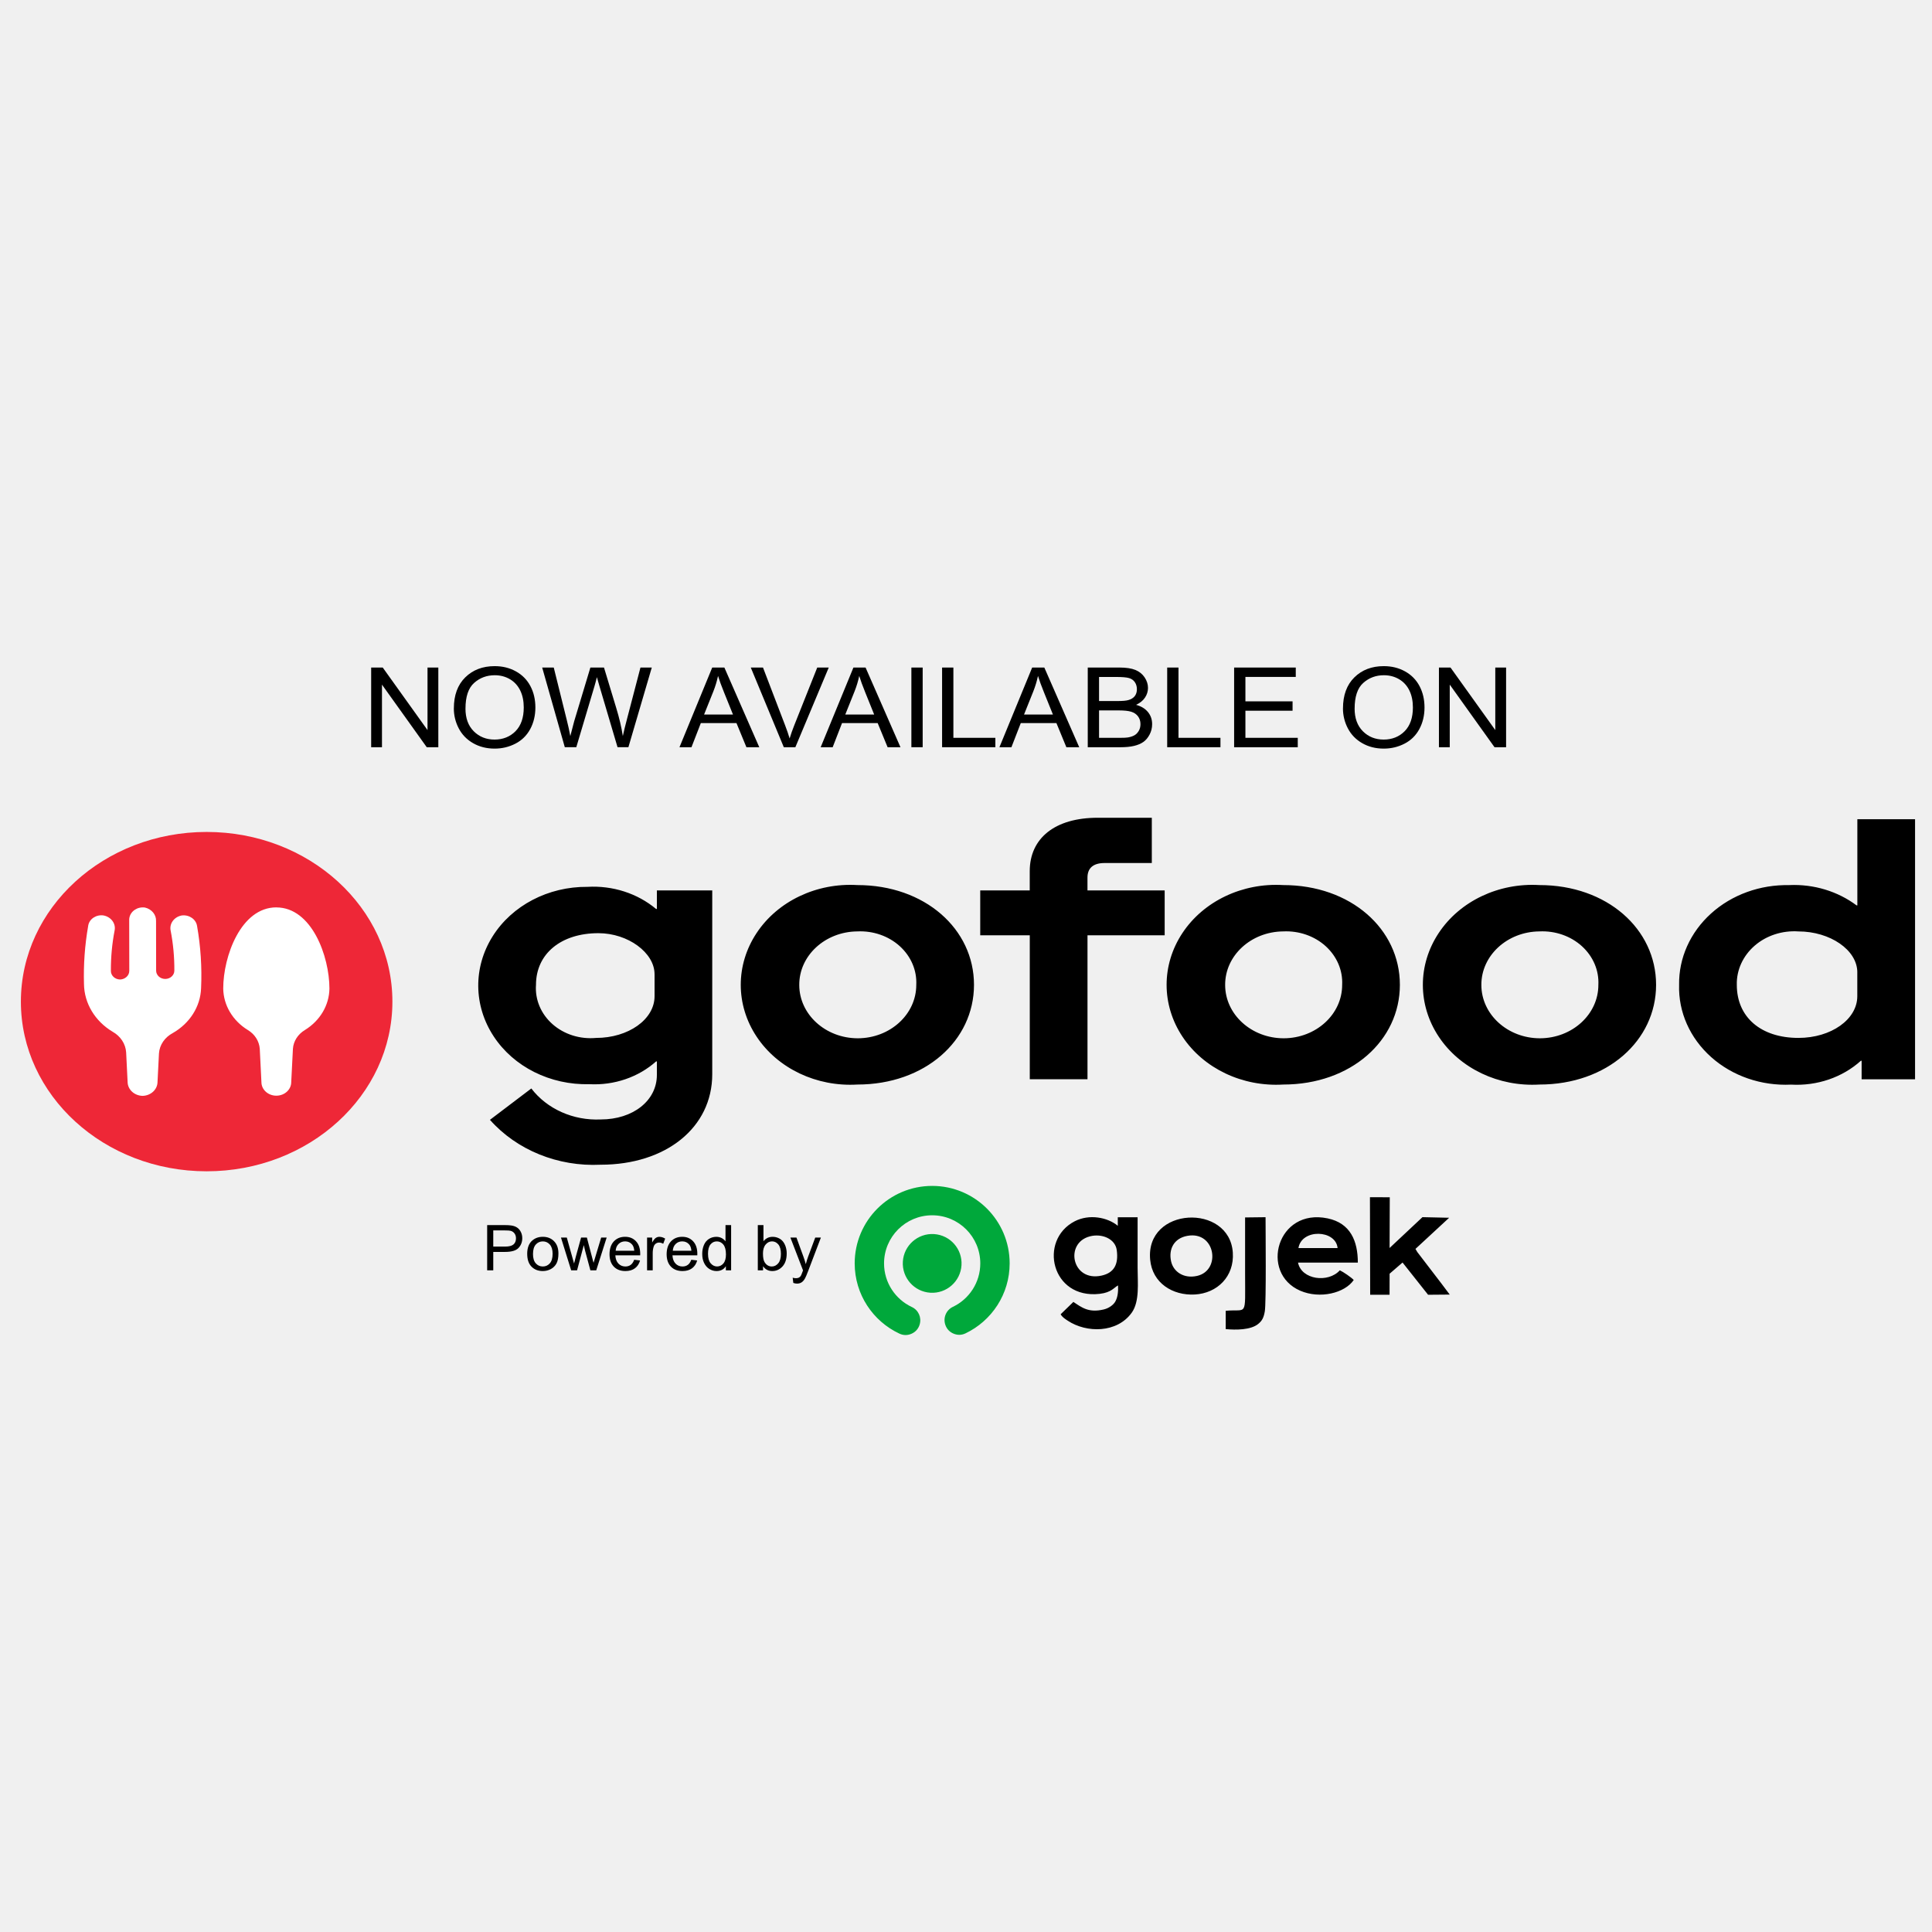
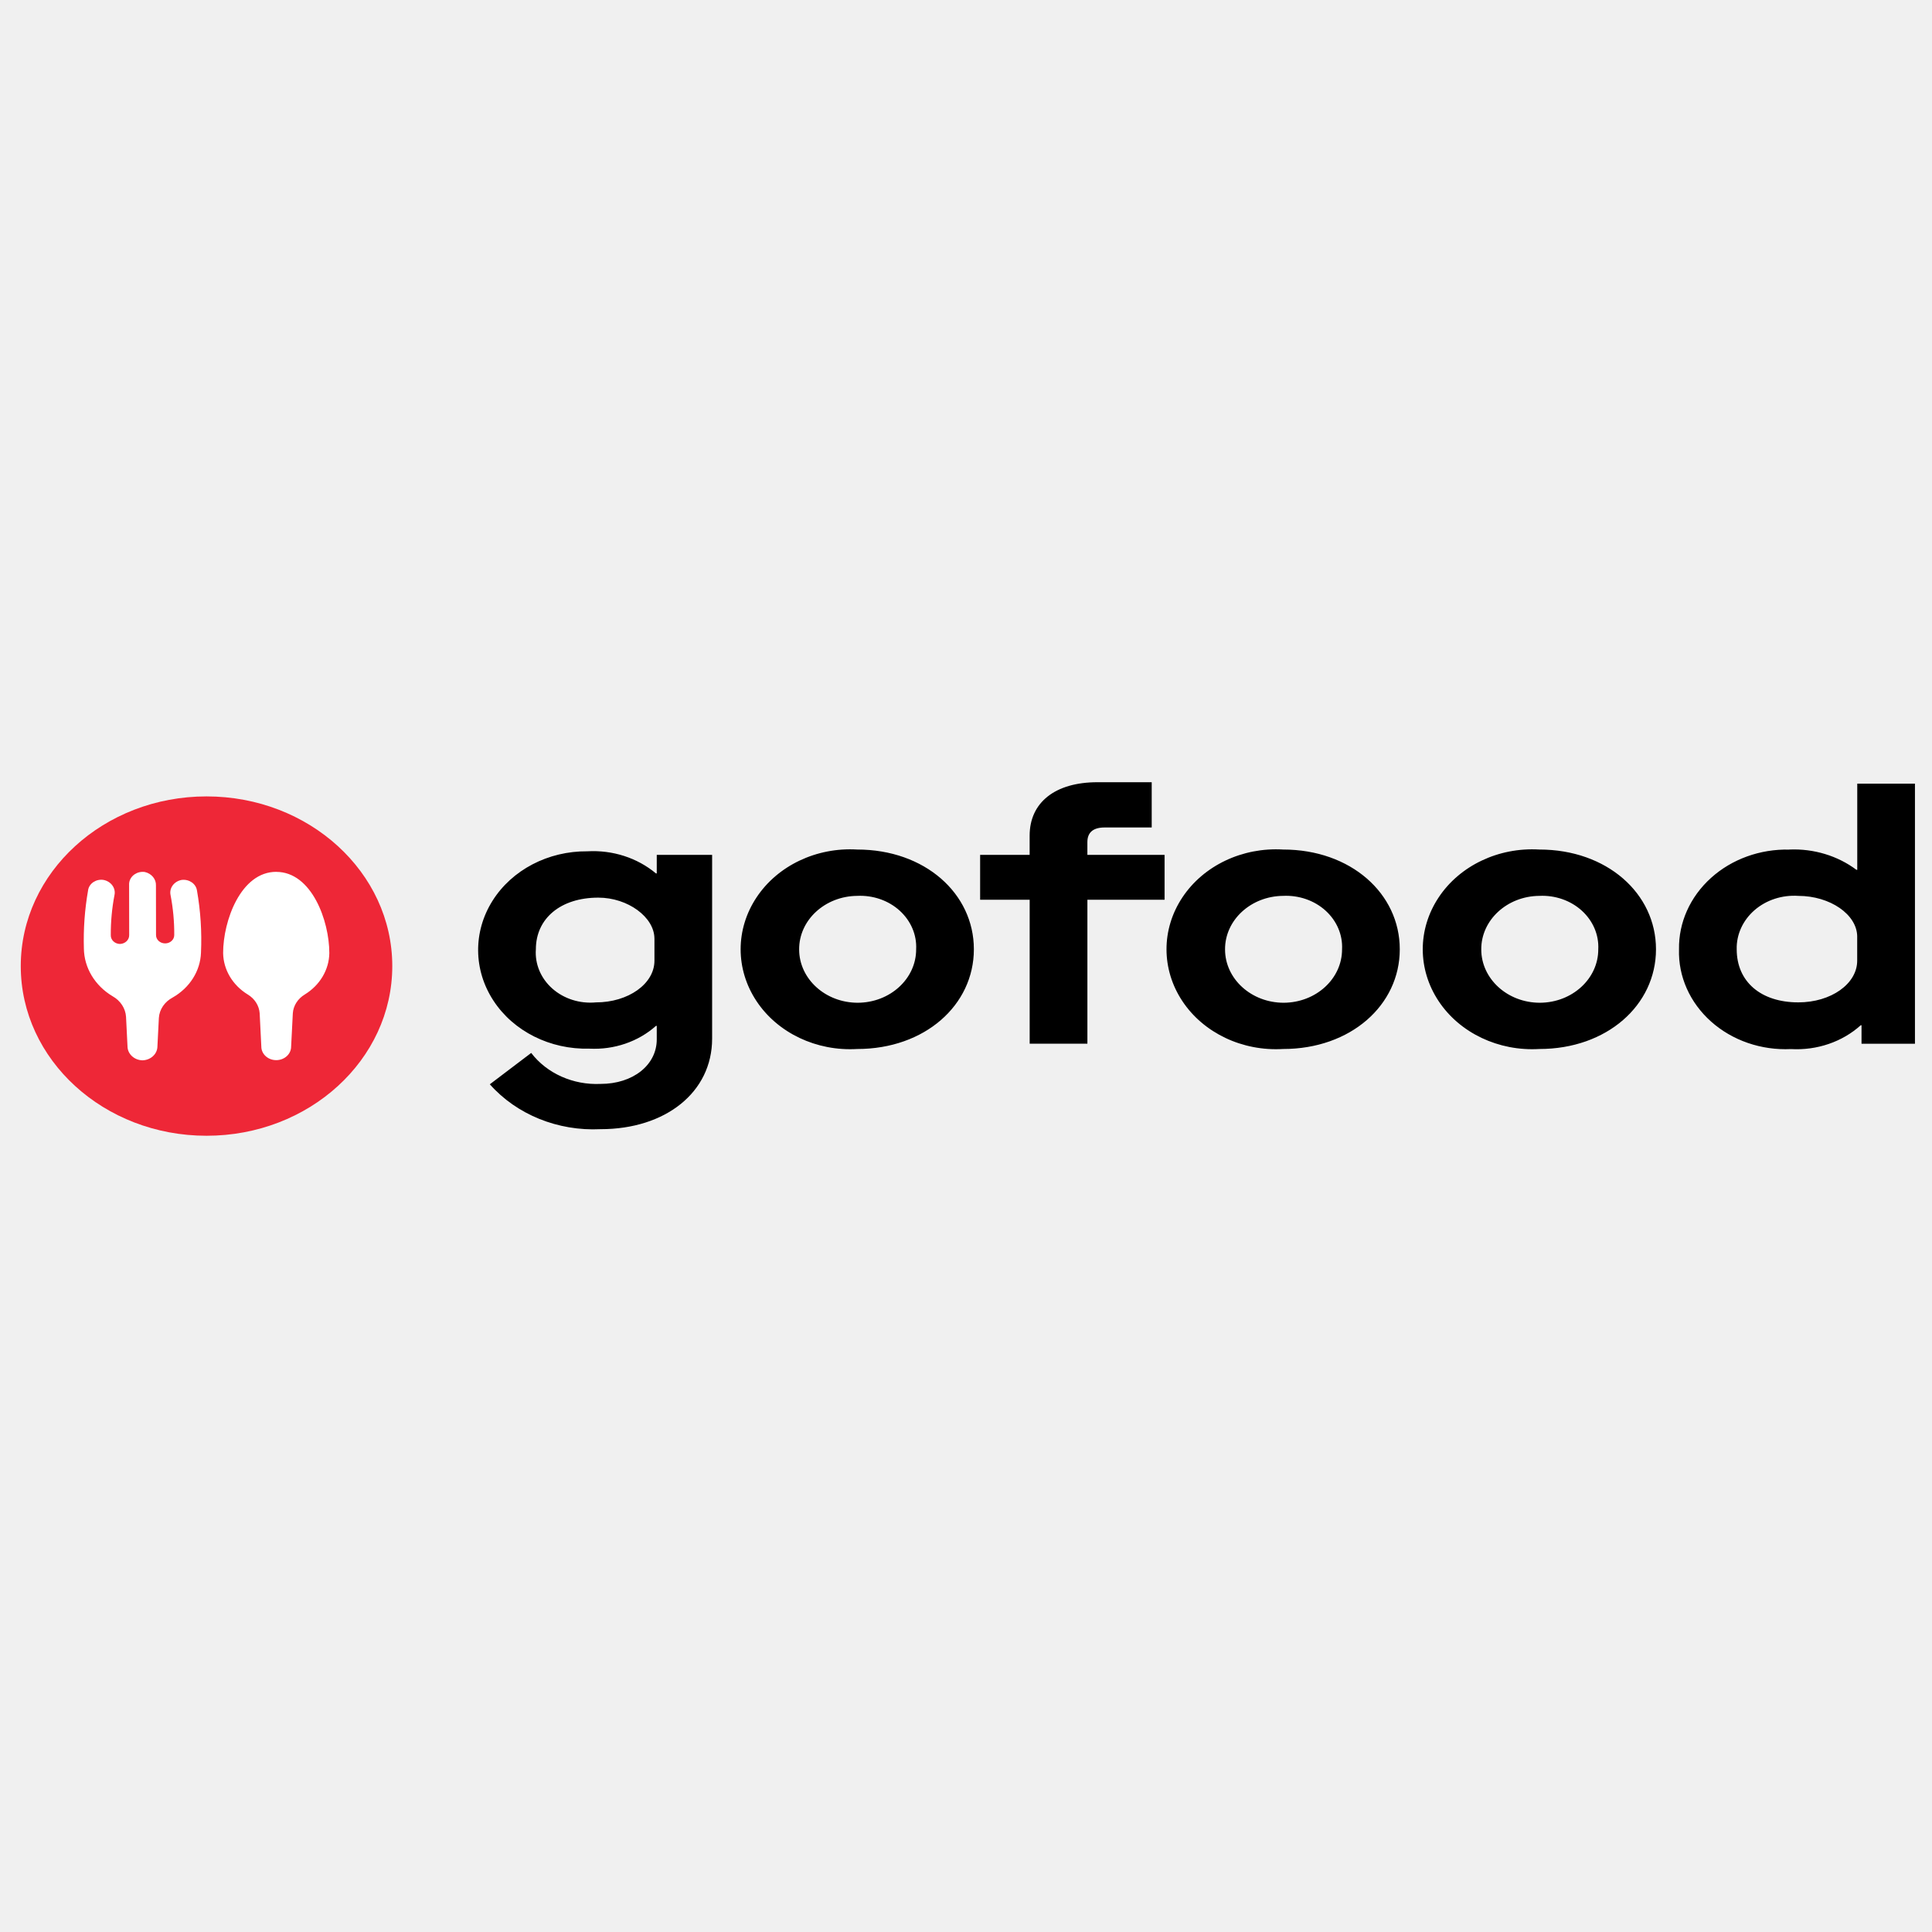
<svg xmlns="http://www.w3.org/2000/svg" id="Layer_1" data-name="Layer 1" viewBox="0 0 960 960">
  <defs>
    <style>
-       .cls-1, .cls-2, .cls-3, .cls-4, .cls-5, .cls-6, .cls-7 {
+       .cls-1, .cls-2, .cls-3, .cls-4 {
        stroke-width: 0px;
      }

-       .cls-1, .cls-6, .cls-7 {
-         fill-rule: evenodd;
+       .cls-2 {
+         fill: #ee2737;
      }

      .cls-3 {
-         fill: #ee2737;
-       }
- 
-       .cls-4, .cls-6 {
-         fill: #00a83b;
-       }
- 
-       .cls-5 {
        fill: #fff;
      }

-       .cls-7 {
+       .cls-4 {
        fill: rgba(255, 255, 255, 0);
+         fill-rule: evenodd;
      }
    </style>
  </defs>
+   <path class="cls-4" d="M6.87,381.68h946.15v196.73H6.87v-196.73Z" />
  <g>
-     <path class="cls-7" d="M6.92,399.34h946.15v196.73H6.92v-196.73Z" />
-     <g>
-       <ellipse class="cls-3" cx="102.68" cy="497.7" rx="92.3" ry="84.31" />
-       <path class="cls-5" d="M97.93,460.19c-.47-3.36-3.83-5.73-7.52-5.31-.06,0-.11.01-.17.02-3.73.73-6.14,4.03-5.46,7.44,1.28,6.59,1.9,13.27,1.85,19.96,0,2.27-2.01,4.12-4.51,4.13-2.5,0-4.53-1.83-4.54-4.11l-.04-24.64c.15-3.16-2.17-5.97-5.54-6.73-3.71-.51-7.17,1.82-7.73,5.2-.06.39-.09.78-.07,1.17l.04,25c.05,2.36-2,4.32-4.6,4.39-2.57-.06-4.61-2.01-4.54-4.35,0-.03,0-.05,0-.08-.03-6.68.58-13.36,1.85-19.94.69-3.42-1.73-6.72-5.46-7.45-3.61-.56-7.03,1.65-7.64,4.93-.02.12-.04.24-.05.35-1.66,9.52-2.35,19.15-2.07,28.78.12,9.59,5.47,18.49,14.26,23.73,3.93,2.21,6.43,6.04,6.69,10.25l.73,14.73c.07,3.74,3.34,6.76,7.43,6.87,4.1-.11,7.37-3.13,7.43-6.86l.72-14.23c.28-4.21,2.87-8.02,6.87-10.13,8.48-4.84,13.75-13.2,14.06-22.3.46-10.32-.2-20.64-1.99-30.84ZM137.3,450.87c-17.58,0-26.38,24.28-26.38,40.33.12,8.29,4.68,15.98,12.21,20.6,3.49,2.09,5.68,5.57,5.95,9.37l.82,16.53c0,3.72,3.31,6.74,7.4,6.74,4.09,0,7.41-3.01,7.41-6.73h0s.84-16.53.84-16.53c.25-3.8,2.46-7.27,5.95-9.37,7.53-4.63,12.08-12.32,12.19-20.58,0-16.06-8.79-40.34-26.38-40.34Z" />
-     </g>
-     <path class="cls-2" d="M264.01,540.86c7.81,10.2,20.85,16.02,34.49,15.39,16.08,0,27.9-9.37,27.9-22.13v-6.71h-.39c-8.79,7.85-20.82,11.96-33.12,11.32-19.46.5-37.69-8.62-47.63-23.84-9.98-15.24-10.17-34.19-.5-49.59,9.64-15.38,27.67-24.8,47.13-24.63,12.54-.73,24.86,3.24,34.1,10.98h.41v-9.21h27.51v91.33c0,26.56-23.06,44.97-55.42,44.97-21.22,1.05-41.7-7.25-55.04-22.3l20.55-15.58h.01ZM325.24,484.06c0-10.64-13.17-20.37-27.9-20.37-18.61,0-31.01,10.28-31.01,25.67-.54,7.29,2.45,14.45,8.2,19.53,5.74,5.08,13.66,7.59,21.63,6.85,16.1,0,29.09-9.21,29.09-20.72v-10.97h-.01ZM426.02,439.79c33.52,0,57.95,21.78,57.95,49.56s-24.41,49.55-57.95,49.55c-20.26,1.21-39.56-7.97-50.05-23.78-10.52-15.84-10.52-35.69,0-51.53,10.48-15.82,29.79-25.01,50.05-23.8h0ZM426.02,462.81c-16.06.13-28.98,12.06-28.87,26.67.04,14.61,13.07,26.44,29.13,26.44,16.07-.06,29.04-11.94,29.01-26.56.36-7.17-2.61-14.14-8.19-19.21-5.57-5.05-13.23-7.72-21.09-7.34h.01ZM511.68,464.75h-24.61v-22.3h24.6v-9.55c0-16.46,12.6-26.56,33.72-26.56h26.94v22.49h-23.45c-5.62,0-8.52,2.47-8.52,7.25v6.37h38.36v22.3h-38.35v71.51h-28.68v-71.51h-.01ZM637.64,439.79c33.52,0,57.95,21.78,57.95,49.56s-24.42,49.55-57.95,49.55c-20.26,1.21-39.58-7.96-50.07-23.78-10.52-15.85-10.52-35.7,0-51.54,10.49-15.82,29.8-25,50.07-23.79ZM637.64,462.81c-16.06.13-28.98,12.06-28.87,26.67.04,14.61,13.07,26.44,29.13,26.44,16.07-.06,29.04-11.94,29.01-26.56.36-7.17-2.61-14.14-8.19-19.21-5.57-5.05-13.23-7.72-21.09-7.34h.01ZM764.95,439.79c33.52,0,57.95,21.78,57.95,49.56s-24.41,49.55-57.95,49.55c-20.26,1.21-39.56-7.97-50.05-23.78-10.52-15.84-10.52-35.69,0-51.53,10.48-15.82,29.79-25.01,50.05-23.8ZM764.95,462.81c-16.06.13-28.98,12.06-28.87,26.67.04,14.61,13.07,26.44,29.13,26.44,16.07-.06,29.04-11.94,29.01-26.56.36-7.17-2.61-14.14-8.19-19.21-5.57-5.05-13.23-7.72-21.09-7.34h.01ZM889.18,439.79c12.1-.51,23.97,3.08,33.32,10.08h.41v-42.81h28.67v129.23h-26.55v-9.2h-.38c-9.17,8.28-21.79,12.59-34.68,11.85-14.75.7-29.14-4.26-39.68-13.66-10.58-9.43-16.36-22.44-15.95-35.9-.22-13.29,5.5-26.09,15.87-35.46,10.33-9.35,24.42-14.45,39-14.1v-.02ZM922.89,483.17c0-11.15-13.56-20.35-29.26-20.35-8.02-.54-15.93,2.03-21.75,7.08-5.81,5.05-9.06,12.12-8.87,19.46,0,16.11,12.02,26.37,30.61,26.37,16.29,0,29.26-9.21,29.26-20.72v-11.85Z" />
+     <ellipse class="cls-2" cx="102.62" cy="480.04" rx="92.3" ry="84.31" />
+     <path class="cls-3" d="M97.88,442.53c-.47-3.36-3.83-5.73-7.52-5.31-.06,0-.11.01-.17.02-3.73.73-6.14,4.03-5.46,7.44,1.28,6.59,1.9,13.27,1.85,19.96,0,2.27-2.01,4.12-4.51,4.13s-4.53-1.83-4.54-4.11l-.04-24.64c.15-3.16-2.17-5.97-5.54-6.73-3.71-.51-7.17,1.82-7.73,5.2-.06.39-.09.78-.07,1.17l.04,25c.05,2.36-2,4.32-4.6,4.39-2.57-.06-4.61-2.01-4.54-4.35,0-.03,0-.05,0-.08-.03-6.68.58-13.36,1.85-19.94.69-3.42-1.73-6.72-5.46-7.45-3.61-.56-7.03,1.65-7.64,4.93-.02.12-.04.24-.05.35-1.66,9.52-2.35,19.15-2.07,28.78.12,9.59,5.47,18.49,14.26,23.73,3.93,2.21,6.43,6.04,6.69,10.25l.73,14.73c.07,3.74,3.34,6.76,7.43,6.87,4.1-.11,7.37-3.13,7.43-6.86l.72-14.23c.28-4.21,2.87-8.02,6.87-10.13,8.48-4.84,13.75-13.2,14.06-22.3.46-10.32-.2-20.64-1.99-30.84ZM137.25,433.21c-17.58,0-26.38,24.28-26.38,40.33.12,8.29,4.68,15.98,12.21,20.6,3.49,2.09,5.68,5.57,5.95,9.37l.82,16.53c0,3.72,3.31,6.74,7.4,6.74,4.09,0,7.41-3.01,7.41-6.73h0s.84-16.53.84-16.53c.25-3.8,2.46-7.27,5.95-9.37,7.53-4.63,12.08-12.32,12.19-20.58,0-16.06-8.79-40.34-26.38-40.34Z" />
  </g>
-   <g>
-     <path class="cls-2" d="M242.07,631.21v-22.47h8.62c1.52,0,2.68.07,3.48.21,1.12.18,2.06.53,2.82,1.05.76.52,1.37,1.24,1.83,2.17.46.93.69,1.95.69,3.07,0,1.91-.62,3.53-1.85,4.85-1.24,1.32-3.47,1.98-6.7,1.98h-5.86v9.14h-3.02ZM245.09,619.42h5.91c1.95,0,3.34-.36,4.16-1.07.82-.71,1.23-1.72,1.23-3.02,0-.94-.24-1.75-.72-2.41-.48-.67-1.12-1.11-1.91-1.33-.51-.13-1.45-.2-2.82-.2h-5.84v8.03Z" />
-     <path class="cls-2" d="M261.96,623.07c0-3.01.85-5.25,2.56-6.7,1.42-1.21,3.16-1.81,5.21-1.81,2.28,0,4.14.73,5.58,2.2,1.44,1.47,2.17,3.49,2.17,6.08,0,2.09-.32,3.74-.96,4.94-.64,1.2-1.57,2.13-2.79,2.8-1.22.66-2.55,1-4,1-2.32,0-4.19-.73-5.62-2.19-1.43-1.46-2.14-3.57-2.14-6.32ZM264.84,623.07c0,2.08.46,3.65,1.39,4.68.92,1.04,2.09,1.56,3.49,1.56s2.55-.52,3.48-1.56c.92-1.04,1.39-2.63,1.39-4.77,0-2.01-.47-3.54-1.39-4.58-.93-1.04-2.09-1.56-3.47-1.56s-2.57.52-3.49,1.55c-.92,1.03-1.39,2.59-1.39,4.67Z" />
-     <path class="cls-2" d="M283.81,631.21l-5.07-16.28h2.9l2.63,9.4.98,3.5c.04-.17.33-1.29.86-3.36l2.63-9.53h2.88l2.48,9.44.83,3.11.95-3.14,2.84-9.41h2.73l-5.18,16.28h-2.91l-2.63-9.75-.64-2.77-3.35,12.52h-2.93Z" />
-     <path class="cls-2" d="M315.14,625.97l2.9.35c-.46,1.67-1.3,2.96-2.54,3.88-1.24.92-2.82,1.38-4.74,1.38-2.42,0-4.34-.73-5.76-2.2-1.42-1.47-2.13-3.52-2.13-6.17s.72-4.86,2.15-6.38c1.43-1.51,3.29-2.27,5.58-2.27s4.02.74,5.42,2.22c1.4,1.48,2.1,3.57,2.1,6.25,0,.16,0,.41-.02.74h-12.34c.1,1.79.62,3.16,1.54,4.11s2.08,1.43,3.46,1.43c1.03,0,1.91-.27,2.63-.8.73-.53,1.3-1.38,1.73-2.54ZM305.93,621.5h9.24c-.12-1.37-.48-2.4-1.06-3.08-.89-1.06-2.05-1.59-3.48-1.59-1.29,0-2.37.42-3.25,1.27-.88.85-1.36,1.98-1.46,3.4Z" />
-     <path class="cls-2" d="M321.53,631.21v-16.28h2.53v2.47c.64-1.15,1.24-1.92,1.78-2.28.55-.37,1.15-.55,1.8-.55.95,0,1.91.3,2.88.89l-.97,2.56c-.69-.4-1.37-.6-2.06-.6-.61,0-1.16.18-1.65.54-.49.36-.84.87-1.04,1.51-.31.98-.47,2.05-.47,3.22v8.52h-2.81Z" />
-     <path class="cls-2" d="M343.52,625.97l2.9.35c-.46,1.67-1.3,2.96-2.54,3.88-1.24.92-2.82,1.38-4.74,1.38-2.42,0-4.34-.73-5.76-2.2-1.42-1.47-2.13-3.52-2.13-6.17s.72-4.86,2.15-6.38c1.43-1.51,3.29-2.27,5.58-2.27s4.02.74,5.42,2.22c1.4,1.48,2.1,3.57,2.1,6.25,0,.16,0,.41-.02.74h-12.34c.1,1.79.62,3.16,1.54,4.11s2.08,1.43,3.46,1.43c1.03,0,1.91-.27,2.63-.8.73-.53,1.3-1.38,1.73-2.54ZM334.31,621.5h9.24c-.12-1.37-.48-2.4-1.06-3.08-.89-1.06-2.05-1.59-3.48-1.59-1.29,0-2.37.42-3.25,1.27-.88.85-1.36,1.98-1.46,3.4Z" />
-     <path class="cls-2" d="M360.68,631.21v-2.05c-1.05,1.61-2.59,2.42-4.63,2.42-1.32,0-2.53-.36-3.64-1.07-1.11-.71-1.96-1.71-2.57-3-.61-1.28-.91-2.76-.91-4.42s.28-3.1.83-4.42c.55-1.32,1.38-2.34,2.48-3.04,1.1-.7,2.33-1.06,3.69-1.06,1,0,1.89.21,2.67.62.78.41,1.41.95,1.9,1.62v-8.06h2.79v22.47h-2.6ZM351.81,623.08c0,2.08.45,3.64,1.34,4.67.89,1.03,1.95,1.55,3.16,1.55s2.27-.49,3.12-1.48c.86-.99,1.29-2.49,1.29-4.51,0-2.23-.44-3.86-1.31-4.91-.87-1.04-1.95-1.56-3.23-1.56s-2.29.5-3.13,1.5c-.84,1-1.25,2.58-1.25,4.74Z" />
-     <path class="cls-2" d="M379.15,631.21h-2.6v-22.47h2.81v8.02c1.18-1.46,2.7-2.19,4.54-2.19,1.02,0,1.98.2,2.89.61.91.4,1.66.97,2.24,1.7.59.73,1.05,1.61,1.38,2.64.33,1.03.5,2.14.5,3.31,0,2.79-.7,4.95-2.1,6.47-1.4,1.52-3.09,2.28-5.05,2.28s-3.49-.8-4.6-2.41v2.04ZM379.12,622.95c0,1.95.27,3.36.81,4.23.88,1.42,2.08,2.13,3.58,2.13,1.23,0,2.29-.52,3.18-1.57.89-1.05,1.34-2.61,1.34-4.68s-.43-3.69-1.29-4.71c-.86-1.01-1.89-1.52-3.11-1.52s-2.29.52-3.18,1.57c-.89,1.05-1.34,2.56-1.34,4.54Z" />
-     <path class="cls-2" d="M394.19,637.48l-.31-2.59c.61.16,1.15.25,1.61.25.62,0,1.12-.1,1.5-.31s.68-.49.92-.86c.18-.28.46-.96.86-2.05.05-.15.13-.38.25-.67l-6.28-16.31h3.02l3.44,9.43c.45,1.2.85,2.45,1.2,3.77.32-1.27.71-2.5,1.15-3.71l3.54-9.49h2.81l-6.3,16.55c-.68,1.79-1.2,3.02-1.57,3.69-.5.91-1.07,1.58-1.71,2-.64.42-1.41.64-2.31.64-.54,0-1.14-.11-1.81-.34Z" />
-   </g>
-   <g>
-     <circle class="cls-4" cx="463.19" cy="627.77" r="14.6" transform="translate(-192.2 1050.98) rotate(-86.43)" />
-     <path class="cls-6" d="M456.99,658.09h0c1.01-3.48-.63-7.12-3.92-8.65-8.14-3.81-13.79-12.08-13.79-21.66,0-13.2,10.7-23.91,23.91-23.91s23.91,10.7,23.91,23.91c0,9.52-5.56,17.74-13.61,21.58-3.37,1.61-4.97,5.45-3.75,8.98h0c.71,2.04,2.1,3.51,4.08,4.34,1.99.83,4.02.78,5.96-.15,12.96-6.2,21.91-19.43,21.91-34.76,0-21.26-17.24-38.5-38.5-38.5s-38.5,17.24-38.5,38.5c0,15.44,9.08,28.75,22.2,34.89,2,.94,4.09.95,6.1.04,2.01-.91,3.38-2.49,4-4.61Z" />
-   </g>
-   <path class="cls-1" d="M609.05,660.42c5.09.5,12.4.45,16.08-2.51,1.94-1.56,2.78-3.06,3.34-6.27.76-4.38.38-40.49.38-46.82l-10.17.12v28.01c0,22.12,1.18,17.32-9.63,18.38v9.08h0ZM541.53,614.34c6.07-1.57,12.61,1.25,13.37,6.78.99,7.19-1.38,11.34-7.49,12.71-14.82,3.31-18.57-16.2-5.88-19.48h0ZM590.02,614.08c13.99-2.53,16.89,17.22,4.76,19.92-6.55,1.46-11.73-2.04-12.87-7.25-1.32-6.05,1.39-11.46,8.1-12.67h0ZM571.51,625.93c-2.47-26.39,39.44-28.14,41.07-3.52.79,11.84-7.7,20.2-18.88,20.82-11,.6-21.11-5.67-22.19-17.3h0ZM555.44,609.1c-5.08-4.22-14.19-6.01-21.47-2.23-18.08,9.4-11.6,38.8,12.47,36.03,5.83-.67,7.05-3.11,9.11-4.18.13,2.84-.09,5.77-1.37,8.03-.88,1.56-3.06,3.28-5.73,3.91-7.48,1.77-10.88-.93-15.09-3.75l-6.33,6.14c.77,1.4,2.04,2.21,3.55,3.21,9.32,6.17,24.44,6.19,31.75-3.96,4.03-5.6,2.94-14.85,2.94-22.42v-25.03h-9.85s.01,4.26.01,4.26h0ZM645.19,620.16c1.56-9.74,18.59-9.17,19.45,0h-19.45ZM674.7,627.38h-29.72c1.7,8.54,15.02,10.24,20.77,3.83,1.63.72,5.75,3.54,6.91,4.81-4.37,6.47-16.75,9.58-26.58,5.33-20.3-8.79-11.53-41.22,13.64-35.94,11.34,2.38,14.98,11.3,14.98,21.97h0ZM703.33,620.58l16.74-15.48-13.26-.3-16.33,15.32.09-25.2-9.85-.04.11,48.47h9.63l.03-10.45,6.43-5.56,12.69,16.02,10.75-.09-4.15-5.53-11.95-15.6-.92-1.56Z" />
-   <g>
-     <path class="cls-2" d="M184.43,371.29v-39.59h5.75l22.25,31.08v-31.08h5.37v39.59h-5.75l-22.25-31.11v31.11h-5.37Z" />
-     <path class="cls-2" d="M225.52,352.01c0-6.57,1.89-11.72,5.66-15.43,3.78-3.72,8.65-5.58,14.62-5.58,3.91,0,7.44.87,10.58,2.62,3.14,1.75,5.53,4.18,7.18,7.31,1.65,3.12,2.47,6.67,2.47,10.63s-.87,7.61-2.6,10.78c-1.73,3.17-4.19,5.57-7.37,7.2-3.18,1.63-6.61,2.44-10.29,2.44-3.99,0-7.55-.9-10.69-2.7-3.14-1.8-5.52-4.26-7.14-7.37-1.62-3.11-2.43-6.41-2.43-9.88ZM231.29,352.09c0,4.77,1.37,8.53,4.12,11.28,2.75,2.75,6.19,4.12,10.33,4.12s7.69-1.39,10.42-4.16c2.73-2.77,4.09-6.71,4.09-11.8,0-3.22-.58-6.04-1.75-8.44-1.17-2.4-2.87-4.27-5.11-5.59-2.24-1.32-4.76-1.98-7.56-1.98-3.97,0-7.38,1.27-10.24,3.82-2.86,2.55-4.29,6.8-4.29,12.76Z" />
-     <path class="cls-2" d="M280.65,371.29l-11.24-39.59h5.75l6.44,25.95c.69,2.72,1.29,5.42,1.79,8.1,1.08-4.23,1.71-6.67,1.91-7.32l8.06-26.74h6.76l6.07,20.04c1.52,4.97,2.62,9.64,3.29,14.02.54-2.5,1.24-5.37,2.11-8.62l6.65-25.44h5.63l-11.62,39.59h-5.4l-8.93-30.17c-.75-2.52-1.19-4.07-1.33-4.64-.44,1.82-.86,3.37-1.24,4.64l-8.99,30.17h-5.72Z" />
-     <path class="cls-2" d="M337.63,371.29l16.27-39.59h6.04l17.34,39.59h-6.39l-4.94-11.99h-17.71l-4.65,11.99h-5.95ZM349.85,355.04h14.36l-4.42-10.96c-1.35-3.33-2.35-6.07-3-8.21-.54,2.54-1.3,5.06-2.28,7.56l-4.65,11.61Z" />
-     <path class="cls-2" d="M389.47,371.29l-16.41-39.59h6.07l11.01,28.76c.89,2.3,1.63,4.47,2.22,6.48.65-2.16,1.42-4.32,2.28-6.48l11.44-28.76h5.72l-16.59,39.59h-5.75Z" />
-     <path class="cls-2" d="M407.79,371.29l16.27-39.59h6.04l17.34,39.59h-6.39l-4.94-11.99h-17.71l-4.65,11.99h-5.95ZM420.01,355.04h14.36l-4.42-10.96c-1.35-3.33-2.35-6.07-3-8.21-.54,2.54-1.3,5.06-2.28,7.56l-4.65,11.61Z" />
-     <path class="cls-2" d="M452.86,371.29v-39.59h5.61v39.59h-5.61Z" />
-     <path class="cls-2" d="M468.12,371.29v-39.59h5.61v34.92h20.86v4.67h-26.47Z" />
-     <path class="cls-2" d="M496.61,371.29l16.27-39.59h6.04l17.34,39.59h-6.39l-4.94-11.99h-17.71l-4.65,11.99h-5.95ZM508.83,355.04h14.36l-4.42-10.96c-1.35-3.33-2.35-6.07-3-8.21-.54,2.54-1.3,5.06-2.28,7.56l-4.65,11.61Z" />
-     <path class="cls-2" d="M540.5,371.29v-39.59h15.89c3.24,0,5.83.4,7.79,1.2,1.95.8,3.49,2.04,4.59,3.7,1.11,1.67,1.66,3.41,1.66,5.23,0,1.69-.49,3.29-1.47,4.78-.98,1.49-2.47,2.7-4.45,3.62,2.56.7,4.53,1.9,5.91,3.59,1.38,1.69,2.07,3.69,2.07,6,0,1.85-.42,3.58-1.26,5.17-.84,1.59-1.87,2.82-3.11,3.69-1.23.86-2.78,1.52-4.64,1.96-1.86.44-4.14.66-6.83.66h-16.15ZM546.11,348.34h9.16c2.48,0,4.27-.15,5.35-.46,1.43-.4,2.5-1.05,3.22-1.97.72-.92,1.08-2.07,1.08-3.46,0-1.31-.34-2.47-1.01-3.47-.67-1-1.64-1.68-2.89-2.05-1.25-.37-3.4-.55-6.44-.55h-8.47v11.96ZM546.11,366.62h10.55c1.81,0,3.08-.06,3.81-.19,1.29-.22,2.37-.58,3.24-1.08.87-.5,1.58-1.24,2.14-2.2.56-.96.84-2.07.84-3.34,0-1.48-.4-2.76-1.21-3.85-.81-1.09-1.93-1.85-3.37-2.3-1.44-.44-3.5-.66-6.2-.66h-9.8v13.61Z" />
-     <path class="cls-2" d="M579.97,371.29v-39.59h5.61v34.92h20.86v4.67h-26.47Z" />
-     <path class="cls-2" d="M613.23,371.29v-39.59h30.63v4.67h-25.02v12.13h23.43v4.65h-23.43v13.48h26.01v4.67h-31.61Z" />
-     <path class="cls-2" d="M667.32,352.01c0-6.57,1.89-11.72,5.66-15.43,3.78-3.72,8.65-5.58,14.62-5.58,3.91,0,7.44.87,10.58,2.62,3.14,1.75,5.53,4.18,7.18,7.31,1.65,3.12,2.47,6.67,2.47,10.63s-.87,7.61-2.6,10.78c-1.73,3.17-4.19,5.57-7.37,7.2-3.18,1.63-6.61,2.44-10.29,2.44-3.99,0-7.55-.9-10.69-2.7-3.14-1.8-5.52-4.26-7.14-7.37-1.62-3.11-2.43-6.41-2.43-9.88ZM673.1,352.09c0,4.77,1.37,8.53,4.12,11.28,2.74,2.75,6.19,4.12,10.33,4.12s7.69-1.39,10.42-4.16c2.73-2.77,4.09-6.71,4.09-11.8,0-3.22-.58-6.04-1.75-8.44-1.17-2.4-2.87-4.27-5.11-5.59-2.24-1.32-4.76-1.98-7.56-1.98-3.97,0-7.38,1.27-10.24,3.82-2.86,2.55-4.29,6.8-4.29,12.76Z" />
-     <path class="cls-2" d="M715,371.29v-39.59h5.75l22.25,31.08v-31.08h5.37v39.59h-5.75l-22.25-31.11v31.11h-5.37Z" />
-   </g>
+   <path class="cls-1" d="M263.95,523.2c7.81,10.2,20.85,16.02,34.49,15.39,16.08,0,27.9-9.37,27.9-22.13v-6.71h-.39c-8.79,7.85-20.82,11.96-33.12,11.32-19.46.5-37.69-8.62-47.63-23.84-9.98-15.24-10.17-34.19-.5-49.59,9.64-15.38,27.67-24.8,47.13-24.63,12.54-.73,24.86,3.24,34.1,10.98h.41v-9.21h27.51v91.33c0,26.56-23.06,44.97-55.42,44.97-21.22,1.05-41.7-7.25-55.04-22.3l20.55-15.58h.01ZM325.18,466.4c0-10.64-13.17-20.37-27.9-20.37-18.61,0-31.01,10.28-31.01,25.67-.54,7.29,2.45,14.45,8.2,19.53,5.74,5.08,13.66,7.59,21.63,6.85,16.1,0,29.09-9.21,29.09-20.72v-10.97h-.01ZM425.96,422.13c33.52,0,57.95,21.78,57.95,49.56s-24.41,49.55-57.95,49.55c-20.26,1.21-39.57-7.97-50.05-23.78-10.52-15.84-10.52-35.69,0-51.53,10.48-15.82,29.79-25.01,50.05-23.8h0ZM425.96,445.15c-16.06.13-28.98,12.06-28.87,26.67.04,14.61,13.07,26.44,29.13,26.44,16.07-.06,29.04-11.94,29.01-26.56.36-7.17-2.61-14.14-8.19-19.21-5.57-5.05-13.23-7.72-21.09-7.34h.01ZM511.63,447.09h-24.61v-22.3h24.6v-9.55c0-16.46,12.6-26.56,33.72-26.56h26.94v22.49h-23.45c-5.62,0-8.52,2.47-8.52,7.25v6.37h38.36v22.3h-38.35v71.51h-28.68v-71.51h-.01ZM637.59,422.13c33.52,0,57.95,21.78,57.95,49.56s-24.42,49.55-57.95,49.55c-20.26,1.21-39.58-7.96-50.07-23.78-10.52-15.85-10.52-35.7,0-51.54,10.49-15.82,29.8-25,50.07-23.79ZM637.59,445.15c-16.06.13-28.98,12.06-28.87,26.67.04,14.61,13.07,26.44,29.13,26.44,16.07-.06,29.04-11.94,29.01-26.56.36-7.17-2.61-14.14-8.19-19.21-5.57-5.05-13.23-7.72-21.09-7.34h.01ZM764.9,422.13c33.52,0,57.95,21.78,57.95,49.56s-24.41,49.55-57.95,49.55c-20.26,1.21-39.57-7.97-50.05-23.78-10.52-15.84-10.52-35.69,0-51.53,10.48-15.82,29.79-25.01,50.05-23.8ZM764.9,445.15c-16.06.13-28.98,12.06-28.87,26.67.04,14.61,13.07,26.44,29.13,26.44,16.07-.06,29.04-11.94,29.01-26.56.36-7.17-2.61-14.14-8.19-19.21-5.57-5.05-13.23-7.72-21.09-7.34h.01ZM889.13,422.13c12.1-.51,23.97,3.08,33.32,10.08h.41v-42.81h28.67v129.23h-26.55v-9.2h-.38c-9.17,8.28-21.79,12.59-34.68,11.85-14.75.7-29.14-4.26-39.68-13.66-10.58-9.43-16.36-22.44-15.95-35.9-.22-13.29,5.5-26.09,15.87-35.46,10.33-9.35,24.42-14.45,39-14.1v-.02ZM922.84,465.51c0-11.15-13.56-20.35-29.26-20.35-8.02-.54-15.93,2.03-21.75,7.08-5.81,5.05-9.06,12.12-8.87,19.46,0,16.11,12.02,26.37,30.61,26.37,16.29,0,29.26-9.21,29.26-20.72v-11.85Z" />
</svg>
